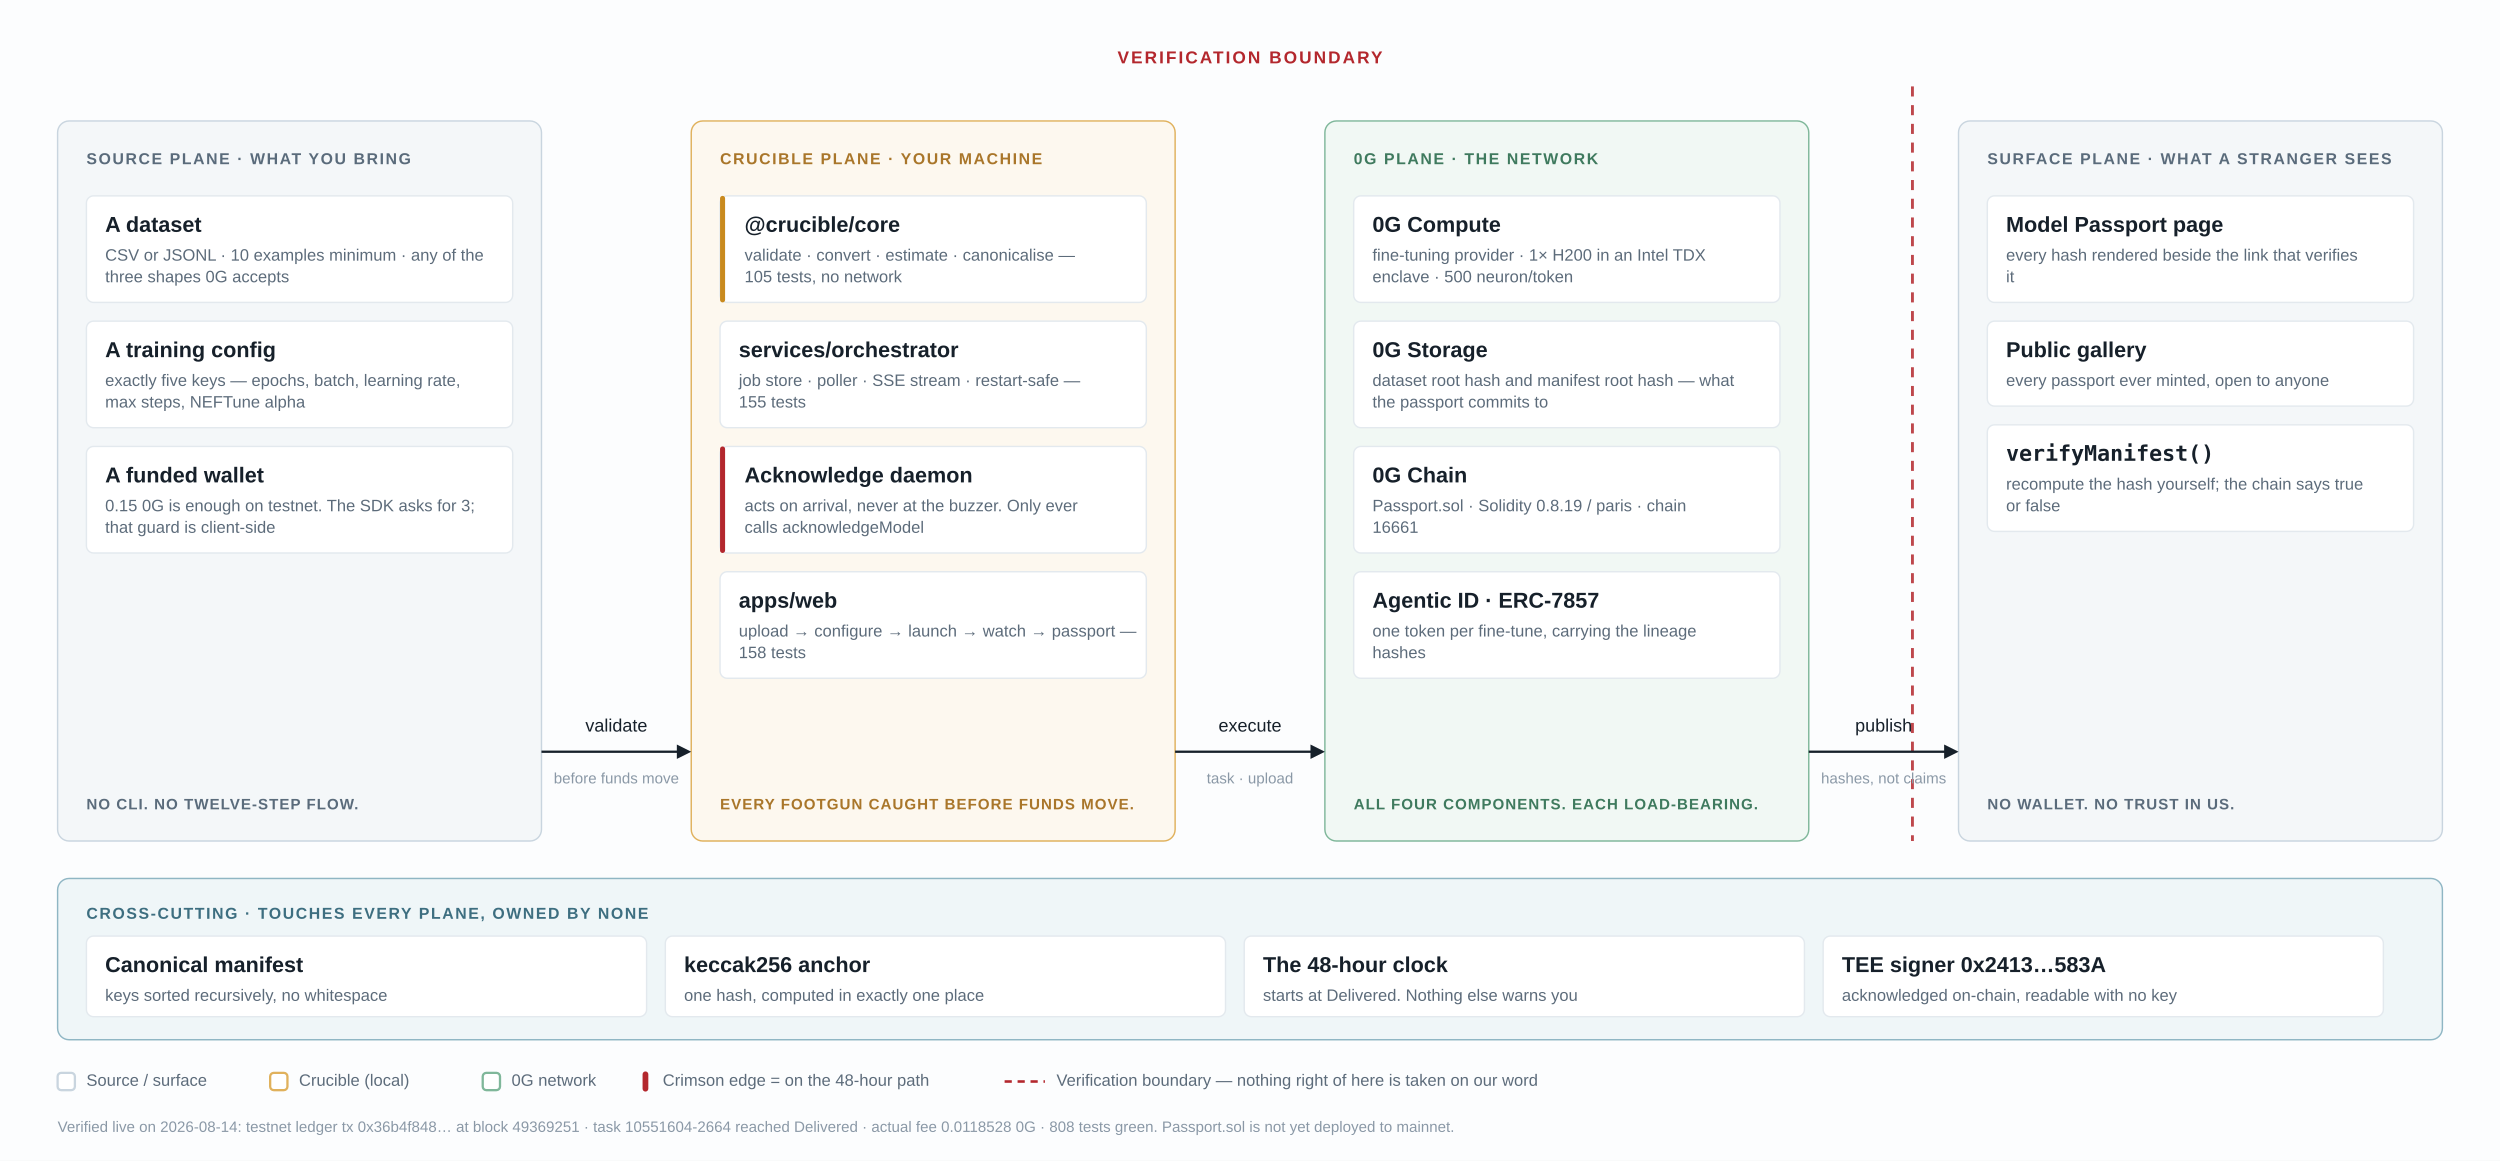
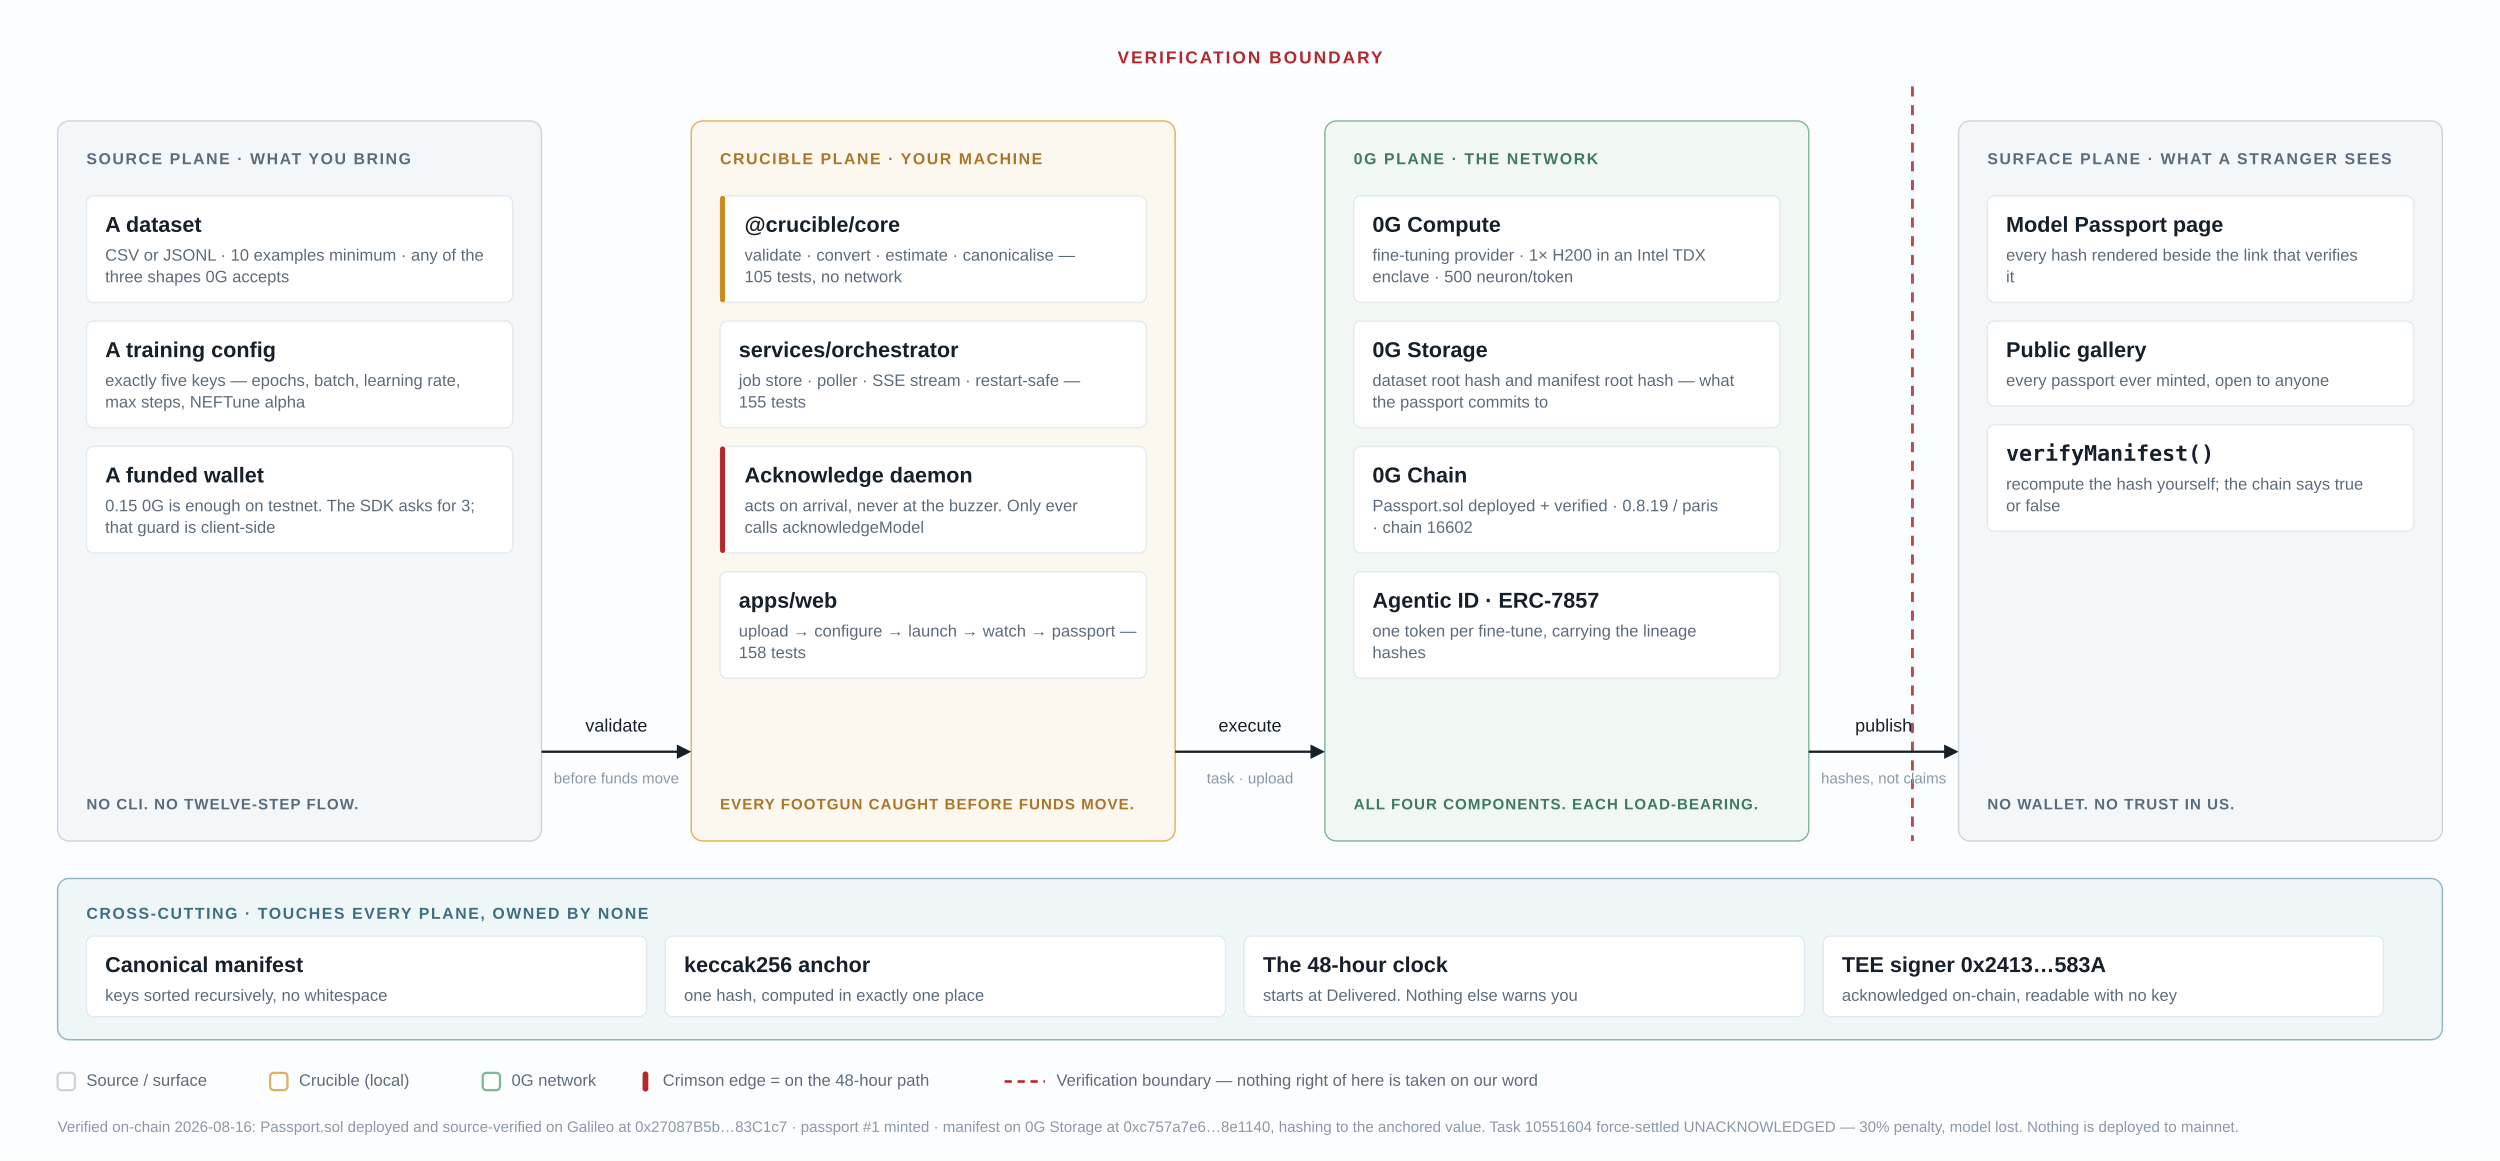
<svg xmlns="http://www.w3.org/2000/svg" width="1736" height="806" viewBox="0 0 1736 806" role="img">
  <rect width="1736" height="806" fill="#FCFDFE" />
  <text x="868" y="44" font-family="'Segoe UI', -apple-system, 'Helvetica Neue', Arial, sans-serif" font-size="12" font-weight="700" fill="#B3272D" text-anchor="middle" letter-spacing="1.4">VERIFICATION BOUNDARY</text>
  <line x1="1328" y1="60" x2="1328" y2="584" stroke="#B3272D" stroke-width="2" stroke-dasharray="7 6" opacity="0.85" />
  <rect x="40" y="84" width="336" height="500" rx="8" fill="#F4F7F9" stroke="#C9D5DF" />
  <text x="60" y="114" font-family="'Segoe UI', -apple-system, 'Helvetica Neue', Arial, sans-serif" font-size="11" font-weight="600" fill="#5A6B7B" text-anchor="start" letter-spacing="1.1">SOURCE PLANE · WHAT YOU BRING</text>
  <rect x="60" y="136" width="296" height="74" rx="5" fill="#FFFFFF" stroke="#E3E9EE" />
  <text x="73" y="161" font-family="'Segoe UI', -apple-system, 'Helvetica Neue', Arial, sans-serif" font-size="15" font-weight="600" fill="#16202A" text-anchor="start">A dataset</text>
  <text x="73" y="181" font-family="'Segoe UI', -apple-system, 'Helvetica Neue', Arial, sans-serif" font-size="11.5" font-weight="400" fill="#5C6B7A" text-anchor="start">CSV or JSONL · 10 examples minimum · any of the</text>
  <text x="73" y="196" font-family="'Segoe UI', -apple-system, 'Helvetica Neue', Arial, sans-serif" font-size="11.5" font-weight="400" fill="#5C6B7A" text-anchor="start">three shapes 0G accepts</text>
  <rect x="60" y="223" width="296" height="74" rx="5" fill="#FFFFFF" stroke="#E3E9EE" />
  <text x="73" y="248" font-family="'Segoe UI', -apple-system, 'Helvetica Neue', Arial, sans-serif" font-size="15" font-weight="600" fill="#16202A" text-anchor="start">A training config</text>
  <text x="73" y="268" font-family="'Segoe UI', -apple-system, 'Helvetica Neue', Arial, sans-serif" font-size="11.5" font-weight="400" fill="#5C6B7A" text-anchor="start">exactly five keys — epochs, batch, learning rate,</text>
  <text x="73" y="283" font-family="'Segoe UI', -apple-system, 'Helvetica Neue', Arial, sans-serif" font-size="11.5" font-weight="400" fill="#5C6B7A" text-anchor="start">max steps, NEFTune alpha</text>
  <rect x="60" y="310" width="296" height="74" rx="5" fill="#FFFFFF" stroke="#E3E9EE" />
  <text x="73" y="335" font-family="'Segoe UI', -apple-system, 'Helvetica Neue', Arial, sans-serif" font-size="15" font-weight="600" fill="#16202A" text-anchor="start">A funded wallet</text>
  <text x="73" y="355" font-family="'Segoe UI', -apple-system, 'Helvetica Neue', Arial, sans-serif" font-size="11.5" font-weight="400" fill="#5C6B7A" text-anchor="start">0.15 0G is enough on testnet. The SDK asks for 3;</text>
  <text x="73" y="370" font-family="'Segoe UI', -apple-system, 'Helvetica Neue', Arial, sans-serif" font-size="11.5" font-weight="400" fill="#5C6B7A" text-anchor="start">that guard is client-side</text>
  <text x="60" y="562" font-family="'Segoe UI', -apple-system, 'Helvetica Neue', Arial, sans-serif" font-size="10.5" font-weight="700" fill="#5A6B7B" text-anchor="start" letter-spacing="0.7">NO CLI. NO TWELVE-STEP FLOW.</text>
  <rect x="480" y="84" width="336" height="500" rx="8" fill="#FDF8EF" stroke="#E0B15C" />
  <text x="500" y="114" font-family="'Segoe UI', -apple-system, 'Helvetica Neue', Arial, sans-serif" font-size="11" font-weight="600" fill="#A9762A" text-anchor="start" letter-spacing="1.1">CRUCIBLE PLANE · YOUR MACHINE</text>
  <rect x="500" y="136" width="296" height="74" rx="5" fill="#FFFFFF" stroke="#E3E9EE" />
  <rect x="500" y="136" width="3.5" height="74" rx="1.75" fill="#C98A1E" />
  <text x="517" y="161" font-family="'Segoe UI', -apple-system, 'Helvetica Neue', Arial, sans-serif" font-size="15" font-weight="600" fill="#16202A" text-anchor="start">@crucible/core</text>
  <text x="517" y="181" font-family="'Segoe UI', -apple-system, 'Helvetica Neue', Arial, sans-serif" font-size="11.5" font-weight="400" fill="#5C6B7A" text-anchor="start">validate · convert · estimate · canonicalise —</text>
  <text x="517" y="196" font-family="'Segoe UI', -apple-system, 'Helvetica Neue', Arial, sans-serif" font-size="11.5" font-weight="400" fill="#5C6B7A" text-anchor="start">105 tests, no network</text>
  <rect x="500" y="223" width="296" height="74" rx="5" fill="#FFFFFF" stroke="#E3E9EE" />
  <text x="513" y="248" font-family="'Segoe UI', -apple-system, 'Helvetica Neue', Arial, sans-serif" font-size="15" font-weight="600" fill="#16202A" text-anchor="start">services/orchestrator</text>
  <text x="513" y="268" font-family="'Segoe UI', -apple-system, 'Helvetica Neue', Arial, sans-serif" font-size="11.5" font-weight="400" fill="#5C6B7A" text-anchor="start">job store · poller · SSE stream · restart-safe —</text>
  <text x="513" y="283" font-family="'Segoe UI', -apple-system, 'Helvetica Neue', Arial, sans-serif" font-size="11.5" font-weight="400" fill="#5C6B7A" text-anchor="start">155 tests</text>
  <rect x="500" y="310" width="296" height="74" rx="5" fill="#FFFFFF" stroke="#E3E9EE" />
  <rect x="500" y="310" width="3.5" height="74" rx="1.75" fill="#B3272D" />
  <text x="517" y="335" font-family="'Segoe UI', -apple-system, 'Helvetica Neue', Arial, sans-serif" font-size="15" font-weight="600" fill="#16202A" text-anchor="start">Acknowledge daemon</text>
  <text x="517" y="355" font-family="'Segoe UI', -apple-system, 'Helvetica Neue', Arial, sans-serif" font-size="11.5" font-weight="400" fill="#5C6B7A" text-anchor="start">acts on arrival, never at the buzzer. Only ever</text>
  <text x="517" y="370" font-family="'Segoe UI', -apple-system, 'Helvetica Neue', Arial, sans-serif" font-size="11.5" font-weight="400" fill="#5C6B7A" text-anchor="start">calls acknowledgeModel</text>
  <rect x="500" y="397" width="296" height="74" rx="5" fill="#FFFFFF" stroke="#E3E9EE" />
  <text x="513" y="422" font-family="'Segoe UI', -apple-system, 'Helvetica Neue', Arial, sans-serif" font-size="15" font-weight="600" fill="#16202A" text-anchor="start">apps/web</text>
  <text x="513" y="442" font-family="'Segoe UI', -apple-system, 'Helvetica Neue', Arial, sans-serif" font-size="11.5" font-weight="400" fill="#5C6B7A" text-anchor="start">upload → configure → launch → watch → passport —</text>
  <text x="513" y="457" font-family="'Segoe UI', -apple-system, 'Helvetica Neue', Arial, sans-serif" font-size="11.5" font-weight="400" fill="#5C6B7A" text-anchor="start">158 tests</text>
  <text x="500" y="562" font-family="'Segoe UI', -apple-system, 'Helvetica Neue', Arial, sans-serif" font-size="10.5" font-weight="700" fill="#A9762A" text-anchor="start" letter-spacing="0.7">EVERY FOOTGUN CAUGHT BEFORE FUNDS MOVE.</text>
  <rect x="920" y="84" width="336" height="500" rx="8" fill="#F1F8F4" stroke="#7FB79A" />
  <text x="940" y="114" font-family="'Segoe UI', -apple-system, 'Helvetica Neue', Arial, sans-serif" font-size="11" font-weight="600" fill="#3F7A5E" text-anchor="start" letter-spacing="1.1">0G PLANE · THE NETWORK</text>
  <rect x="940" y="136" width="296" height="74" rx="5" fill="#FFFFFF" stroke="#E3E9EE" />
  <text x="953" y="161" font-family="'Segoe UI', -apple-system, 'Helvetica Neue', Arial, sans-serif" font-size="15" font-weight="600" fill="#16202A" text-anchor="start">0G Compute</text>
  <text x="953" y="181" font-family="'Segoe UI', -apple-system, 'Helvetica Neue', Arial, sans-serif" font-size="11.5" font-weight="400" fill="#5C6B7A" text-anchor="start">fine-tuning provider · 1× H200 in an Intel TDX</text>
  <text x="953" y="196" font-family="'Segoe UI', -apple-system, 'Helvetica Neue', Arial, sans-serif" font-size="11.5" font-weight="400" fill="#5C6B7A" text-anchor="start">enclave · 500 neuron/token</text>
  <rect x="940" y="223" width="296" height="74" rx="5" fill="#FFFFFF" stroke="#E3E9EE" />
  <text x="953" y="248" font-family="'Segoe UI', -apple-system, 'Helvetica Neue', Arial, sans-serif" font-size="15" font-weight="600" fill="#16202A" text-anchor="start">0G Storage</text>
  <text x="953" y="268" font-family="'Segoe UI', -apple-system, 'Helvetica Neue', Arial, sans-serif" font-size="11.5" font-weight="400" fill="#5C6B7A" text-anchor="start">dataset root hash and manifest root hash — what</text>
  <text x="953" y="283" font-family="'Segoe UI', -apple-system, 'Helvetica Neue', Arial, sans-serif" font-size="11.5" font-weight="400" fill="#5C6B7A" text-anchor="start">the passport commits to</text>
  <rect x="940" y="310" width="296" height="74" rx="5" fill="#FFFFFF" stroke="#E3E9EE" />
  <text x="953" y="335" font-family="'Segoe UI', -apple-system, 'Helvetica Neue', Arial, sans-serif" font-size="15" font-weight="600" fill="#16202A" text-anchor="start">0G Chain</text>
-   <text x="953" y="355" font-family="'Segoe UI', -apple-system, 'Helvetica Neue', Arial, sans-serif" font-size="11.5" font-weight="400" fill="#5C6B7A" text-anchor="start">Passport.sol · Solidity 0.8.19 / paris · chain</text>
-   <text x="953" y="370" font-family="'Segoe UI', -apple-system, 'Helvetica Neue', Arial, sans-serif" font-size="11.5" font-weight="400" fill="#5C6B7A" text-anchor="start">16661</text>
+   <text x="953" y="355" font-family="'Segoe UI', -apple-system, 'Helvetica Neue', Arial, sans-serif" font-size="11.5" font-weight="400" fill="#5C6B7A" text-anchor="start">Passport.sol deployed + verified · 0.8.19 / paris</text>
+   <text x="953" y="370" font-family="'Segoe UI', -apple-system, 'Helvetica Neue', Arial, sans-serif" font-size="11.5" font-weight="400" fill="#5C6B7A" text-anchor="start">· chain 16602</text>
  <rect x="940" y="397" width="296" height="74" rx="5" fill="#FFFFFF" stroke="#E3E9EE" />
  <text x="953" y="422" font-family="'Segoe UI', -apple-system, 'Helvetica Neue', Arial, sans-serif" font-size="15" font-weight="600" fill="#16202A" text-anchor="start">Agentic ID · ERC-7857</text>
  <text x="953" y="442" font-family="'Segoe UI', -apple-system, 'Helvetica Neue', Arial, sans-serif" font-size="11.5" font-weight="400" fill="#5C6B7A" text-anchor="start">one token per fine-tune, carrying the lineage</text>
  <text x="953" y="457" font-family="'Segoe UI', -apple-system, 'Helvetica Neue', Arial, sans-serif" font-size="11.5" font-weight="400" fill="#5C6B7A" text-anchor="start">hashes</text>
  <text x="940" y="562" font-family="'Segoe UI', -apple-system, 'Helvetica Neue', Arial, sans-serif" font-size="10.5" font-weight="700" fill="#3F7A5E" text-anchor="start" letter-spacing="0.7">ALL FOUR COMPONENTS. EACH LOAD-BEARING.</text>
  <rect x="1360" y="84" width="336" height="500" rx="8" fill="#F4F7F9" stroke="#C9D5DF" />
  <text x="1380" y="114" font-family="'Segoe UI', -apple-system, 'Helvetica Neue', Arial, sans-serif" font-size="11" font-weight="600" fill="#5A6B7B" text-anchor="start" letter-spacing="1.1">SURFACE PLANE · WHAT A STRANGER SEES</text>
  <rect x="1380" y="136" width="296" height="74" rx="5" fill="#FFFFFF" stroke="#E3E9EE" />
  <text x="1393" y="161" font-family="'Segoe UI', -apple-system, 'Helvetica Neue', Arial, sans-serif" font-size="15" font-weight="600" fill="#16202A" text-anchor="start">Model Passport page</text>
  <text x="1393" y="181" font-family="'Segoe UI', -apple-system, 'Helvetica Neue', Arial, sans-serif" font-size="11.5" font-weight="400" fill="#5C6B7A" text-anchor="start">every hash rendered beside the link that verifies</text>
  <text x="1393" y="196" font-family="'Segoe UI', -apple-system, 'Helvetica Neue', Arial, sans-serif" font-size="11.5" font-weight="400" fill="#5C6B7A" text-anchor="start">it</text>
  <rect x="1380" y="223" width="296" height="59" rx="5" fill="#FFFFFF" stroke="#E3E9EE" />
  <text x="1393" y="248" font-family="'Segoe UI', -apple-system, 'Helvetica Neue', Arial, sans-serif" font-size="15" font-weight="600" fill="#16202A" text-anchor="start">Public gallery</text>
  <text x="1393" y="268" font-family="'Segoe UI', -apple-system, 'Helvetica Neue', Arial, sans-serif" font-size="11.5" font-weight="400" fill="#5C6B7A" text-anchor="start">every passport ever minted, open to anyone</text>
  <rect x="1380" y="295" width="296" height="74" rx="5" fill="#FFFFFF" stroke="#E3E9EE" />
  <text x="1393" y="320" font-family="'Cascadia Mono', Consolas, 'DejaVu Sans Mono', monospace" font-size="15" font-weight="600" fill="#16202A" text-anchor="start">verifyManifest()</text>
  <text x="1393" y="340" font-family="'Segoe UI', -apple-system, 'Helvetica Neue', Arial, sans-serif" font-size="11.5" font-weight="400" fill="#5C6B7A" text-anchor="start">recompute the hash yourself; the chain says true</text>
  <text x="1393" y="355" font-family="'Segoe UI', -apple-system, 'Helvetica Neue', Arial, sans-serif" font-size="11.5" font-weight="400" fill="#5C6B7A" text-anchor="start">or false</text>
  <text x="1380" y="562" font-family="'Segoe UI', -apple-system, 'Helvetica Neue', Arial, sans-serif" font-size="10.5" font-weight="700" fill="#5A6B7B" text-anchor="start" letter-spacing="0.7">NO WALLET. NO TRUST IN US.</text>
  <line x1="376" y1="522" x2="471" y2="522" stroke="#16202A" stroke-width="1.6" />
  <path d="M 480 522 L 470 517 L 470 527 Z" fill="#16202A" />
  <text x="428" y="508" font-family="'Segoe UI', -apple-system, 'Helvetica Neue', Arial, sans-serif" font-size="12.5" font-weight="500" fill="#16202A" text-anchor="middle">validate</text>
  <text x="428" y="544" font-family="'Segoe UI', -apple-system, 'Helvetica Neue', Arial, sans-serif" font-size="10.5" font-weight="400" fill="#8A98A6" text-anchor="middle">before funds move</text>
  <line x1="816" y1="522" x2="911" y2="522" stroke="#16202A" stroke-width="1.6" />
  <path d="M 920 522 L 910 517 L 910 527 Z" fill="#16202A" />
  <text x="868" y="508" font-family="'Segoe UI', -apple-system, 'Helvetica Neue', Arial, sans-serif" font-size="12.5" font-weight="500" fill="#16202A" text-anchor="middle">execute</text>
  <text x="868" y="544" font-family="'Segoe UI', -apple-system, 'Helvetica Neue', Arial, sans-serif" font-size="10.5" font-weight="400" fill="#8A98A6" text-anchor="middle">task · upload</text>
  <line x1="1256" y1="522" x2="1351" y2="522" stroke="#16202A" stroke-width="1.6" />
  <path d="M 1360 522 L 1350 517 L 1350 527 Z" fill="#16202A" />
  <text x="1308" y="508" font-family="'Segoe UI', -apple-system, 'Helvetica Neue', Arial, sans-serif" font-size="12.5" font-weight="500" fill="#16202A" text-anchor="middle">publish</text>
  <text x="1308" y="544" font-family="'Segoe UI', -apple-system, 'Helvetica Neue', Arial, sans-serif" font-size="10.5" font-weight="400" fill="#8A98A6" text-anchor="middle">hashes, not claims</text>
  <rect x="40" y="610" width="1656" height="112" rx="8" fill="#EFF6F8" stroke="#8FB6C4" />
  <text x="60" y="638" font-family="'Segoe UI', -apple-system, 'Helvetica Neue', Arial, sans-serif" font-size="11" font-weight="600" fill="#3D6E80" text-anchor="start" letter-spacing="1.1">CROSS-CUTTING · TOUCHES EVERY PLANE, OWNED BY NONE</text>
  <rect x="60" y="650" width="389" height="56" rx="5" fill="#FFFFFF" stroke="#E3E9EE" />
  <text x="73" y="675" font-family="'Segoe UI', -apple-system, 'Helvetica Neue', Arial, sans-serif" font-size="15" font-weight="600" fill="#16202A" text-anchor="start">Canonical manifest</text>
  <text x="73" y="695" font-family="'Segoe UI', -apple-system, 'Helvetica Neue', Arial, sans-serif" font-size="11.5" font-weight="400" fill="#5C6B7A" text-anchor="start">keys sorted recursively, no whitespace</text>
  <rect x="462" y="650" width="389" height="56" rx="5" fill="#FFFFFF" stroke="#E3E9EE" />
  <text x="475" y="675" font-family="'Segoe UI', -apple-system, 'Helvetica Neue', Arial, sans-serif" font-size="15" font-weight="600" fill="#16202A" text-anchor="start">keccak256 anchor</text>
  <text x="475" y="695" font-family="'Segoe UI', -apple-system, 'Helvetica Neue', Arial, sans-serif" font-size="11.5" font-weight="400" fill="#5C6B7A" text-anchor="start">one hash, computed in exactly one place</text>
  <rect x="864" y="650" width="389" height="56" rx="5" fill="#FFFFFF" stroke="#E3E9EE" />
  <text x="877" y="675" font-family="'Segoe UI', -apple-system, 'Helvetica Neue', Arial, sans-serif" font-size="15" font-weight="600" fill="#16202A" text-anchor="start">The 48-hour clock</text>
  <text x="877" y="695" font-family="'Segoe UI', -apple-system, 'Helvetica Neue', Arial, sans-serif" font-size="11.5" font-weight="400" fill="#5C6B7A" text-anchor="start">starts at Delivered. Nothing else warns you</text>
  <rect x="1266" y="650" width="389" height="56" rx="5" fill="#FFFFFF" stroke="#E3E9EE" />
  <text x="1279" y="675" font-family="'Segoe UI', -apple-system, 'Helvetica Neue', Arial, sans-serif" font-size="15" font-weight="600" fill="#16202A" text-anchor="start">TEE signer 0x2413…583A</text>
  <text x="1279" y="695" font-family="'Segoe UI', -apple-system, 'Helvetica Neue', Arial, sans-serif" font-size="11.5" font-weight="400" fill="#5C6B7A" text-anchor="start">acknowledged on-chain, readable with no key</text>
  <rect x="40" y="745" width="12" height="12" rx="2.5" fill="#fff" stroke="#C9D5DF" stroke-width="1.6" />
  <text x="60" y="754" font-family="'Segoe UI', -apple-system, 'Helvetica Neue', Arial, sans-serif" font-size="11.5" font-weight="400" fill="#5C6B7A" text-anchor="start">Source / surface</text>
  <rect x="187.6" y="745" width="12" height="12" rx="2.5" fill="#fff" stroke="#E0B15C" stroke-width="1.6" />
  <text x="207.6" y="754" font-family="'Segoe UI', -apple-system, 'Helvetica Neue', Arial, sans-serif" font-size="11.5" font-weight="400" fill="#5C6B7A" text-anchor="start">Crucible (local)</text>
  <rect x="335.2" y="745" width="12" height="12" rx="2.5" fill="#fff" stroke="#7FB79A" stroke-width="1.6" />
  <text x="355.2" y="754" font-family="'Segoe UI', -apple-system, 'Helvetica Neue', Arial, sans-serif" font-size="11.5" font-weight="400" fill="#5C6B7A" text-anchor="start">0G network</text>
  <rect x="446.2" y="744" width="4" height="14" rx="2" fill="#B3272D" />
  <text x="460.2" y="754" font-family="'Segoe UI', -apple-system, 'Helvetica Neue', Arial, sans-serif" font-size="11.5" font-weight="400" fill="#5C6B7A" text-anchor="start">Crimson edge = on the 48-hour path</text>
  <line x1="697.6" y1="751" x2="725.6" y2="751" stroke="#B3272D" stroke-width="1.8" stroke-dasharray="5 4" />
  <text x="733.6" y="754" font-family="'Segoe UI', -apple-system, 'Helvetica Neue', Arial, sans-serif" font-size="11.5" font-weight="400" fill="#5C6B7A" text-anchor="start">Verification boundary — nothing right of here is taken on our word</text>
-   <text x="40" y="786" font-family="'Segoe UI', -apple-system, 'Helvetica Neue', Arial, sans-serif" font-size="10.5" font-weight="400" fill="#8A98A6" text-anchor="start">Verified live on 2026-08-14: testnet ledger tx 0x36b4f848… at block 49369251 · task 10551604-2664 reached Delivered · actual fee 0.0118528 0G · 808 tests green. Passport.sol is not yet deployed to mainnet.</text>
+   <text x="40" y="786" font-family="'Segoe UI', -apple-system, 'Helvetica Neue', Arial, sans-serif" font-size="10.5" font-weight="400" fill="#8A98A6" text-anchor="start">Verified on-chain 2026-08-16: Passport.sol deployed and source-verified on Galileo at 0x27087B5b…83C1c7 · passport #1 minted · manifest on 0G Storage at 0xc757a7e6…8e1140, hashing to the anchored value. Task 10551604 force-settled UNACKNOWLEDGED — 30% penalty, model lost. Nothing is deployed to mainnet.</text>
</svg>
